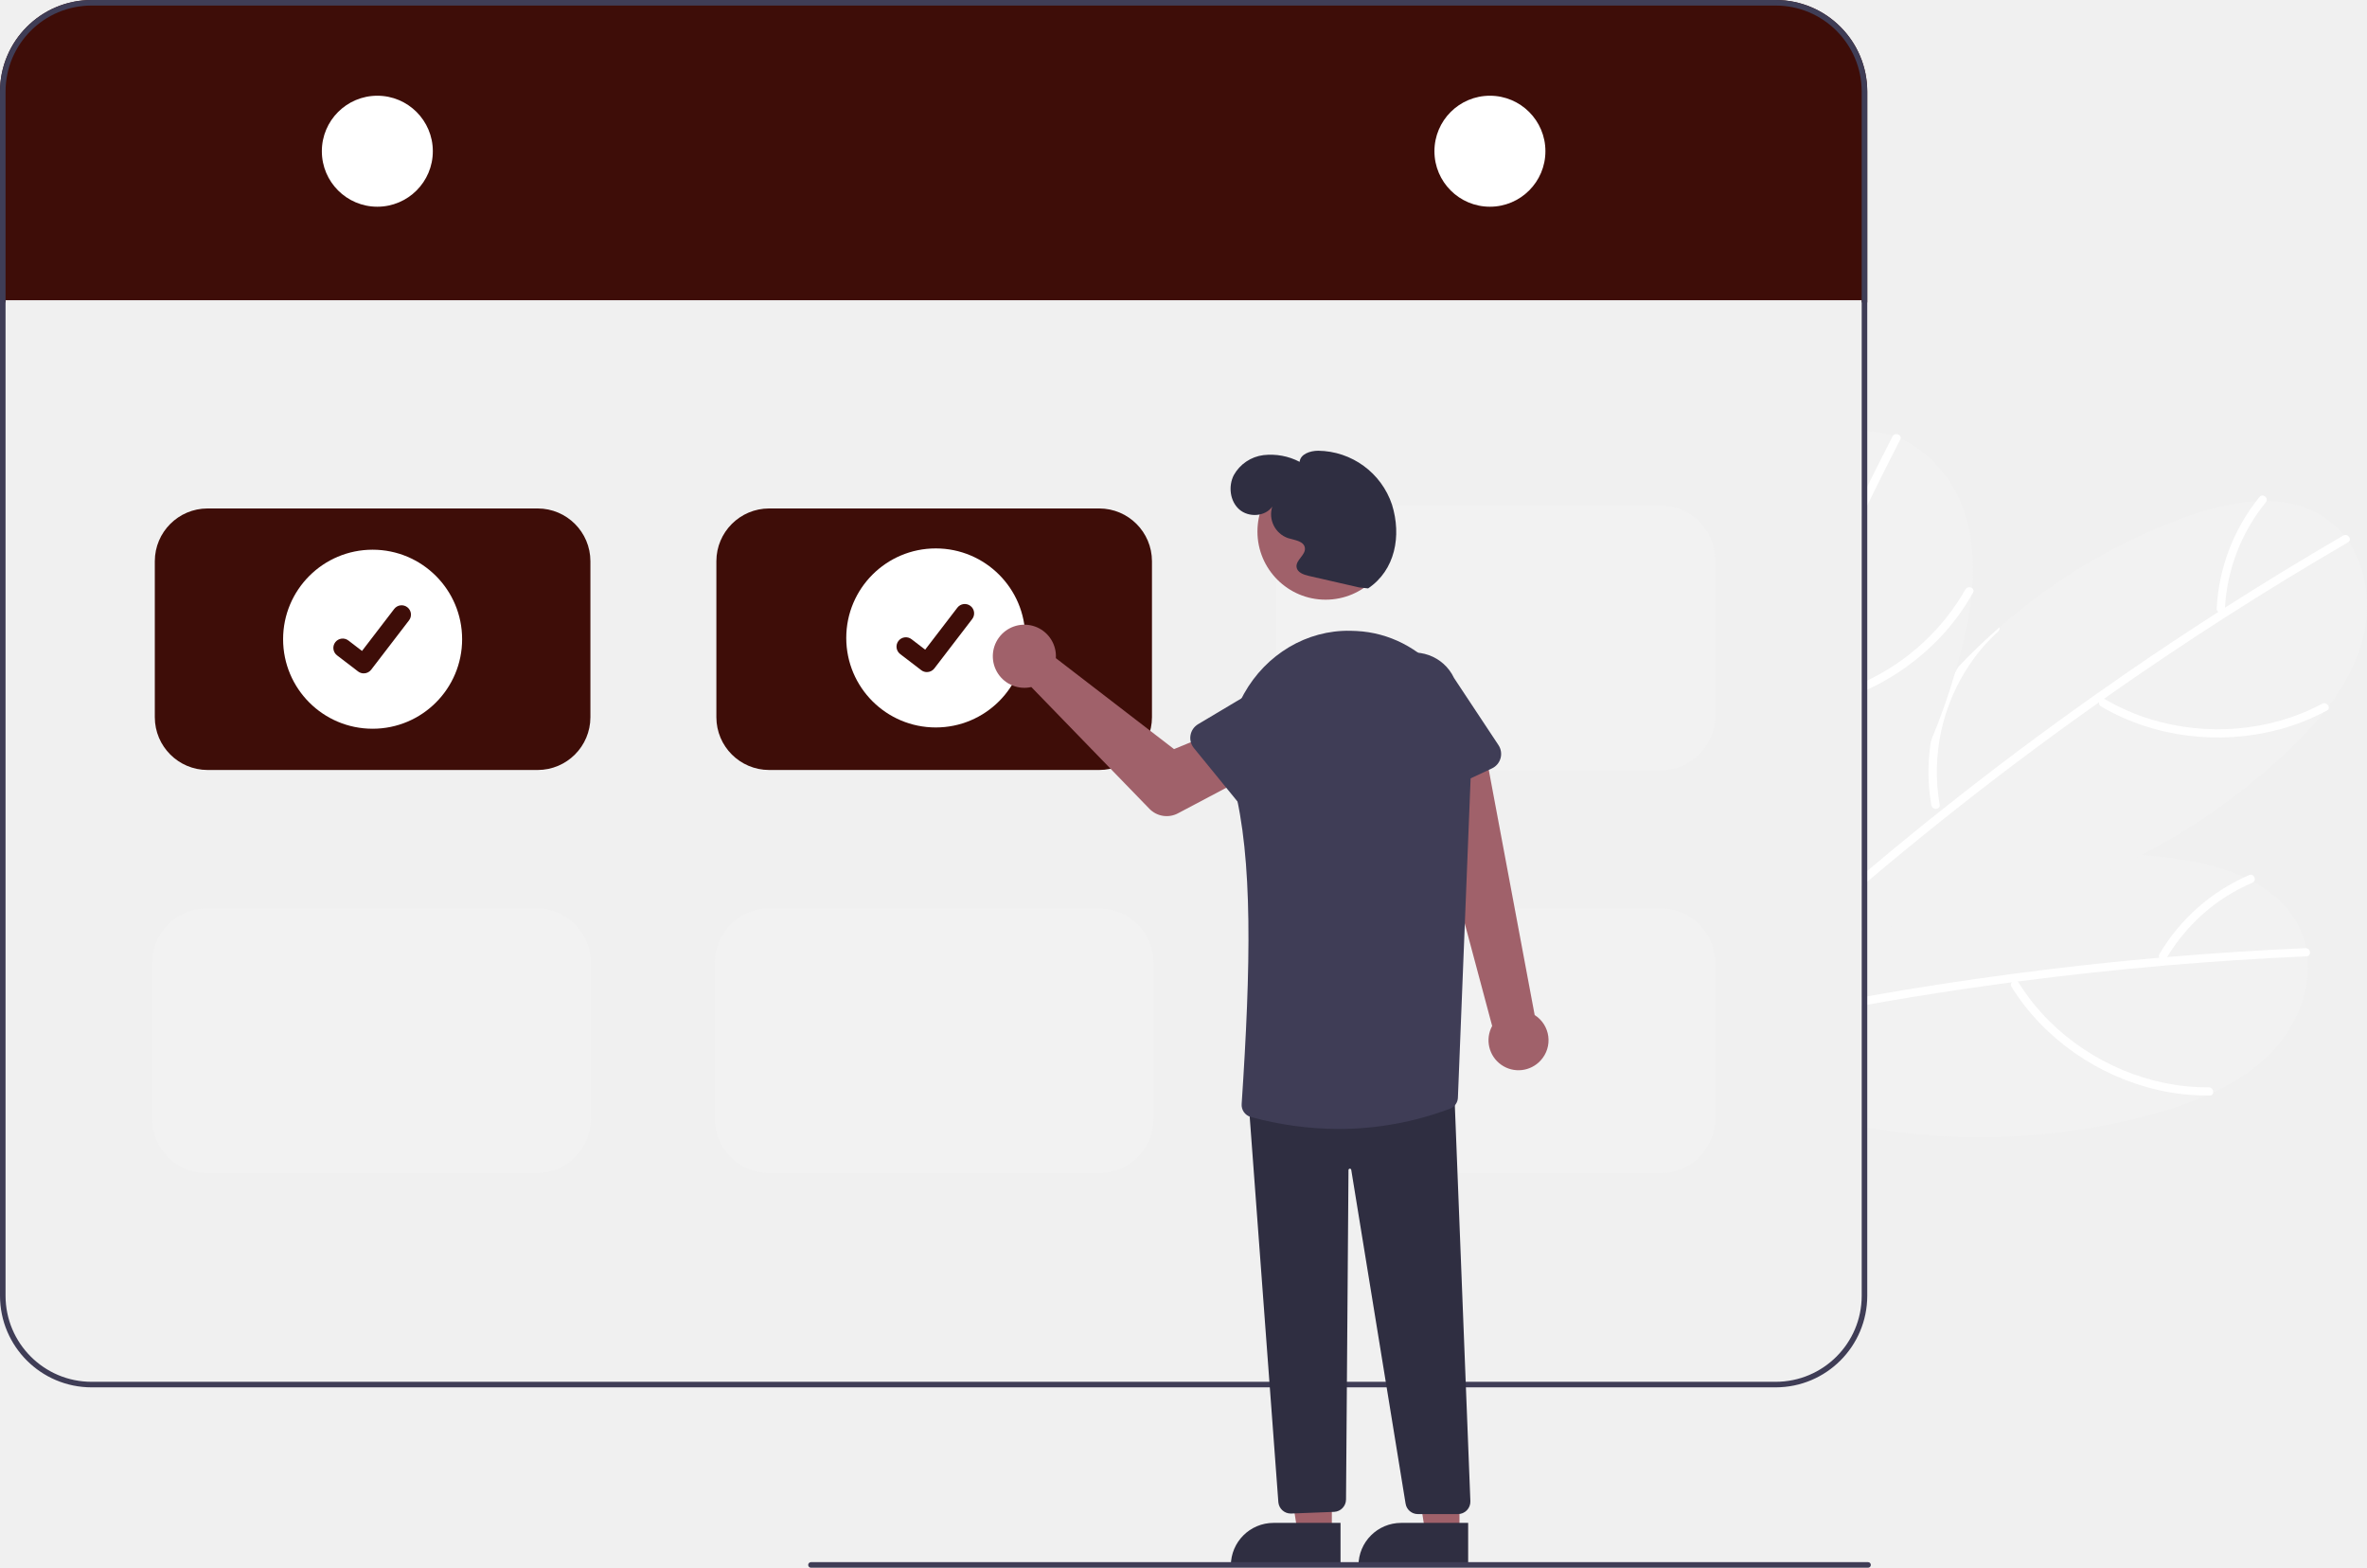
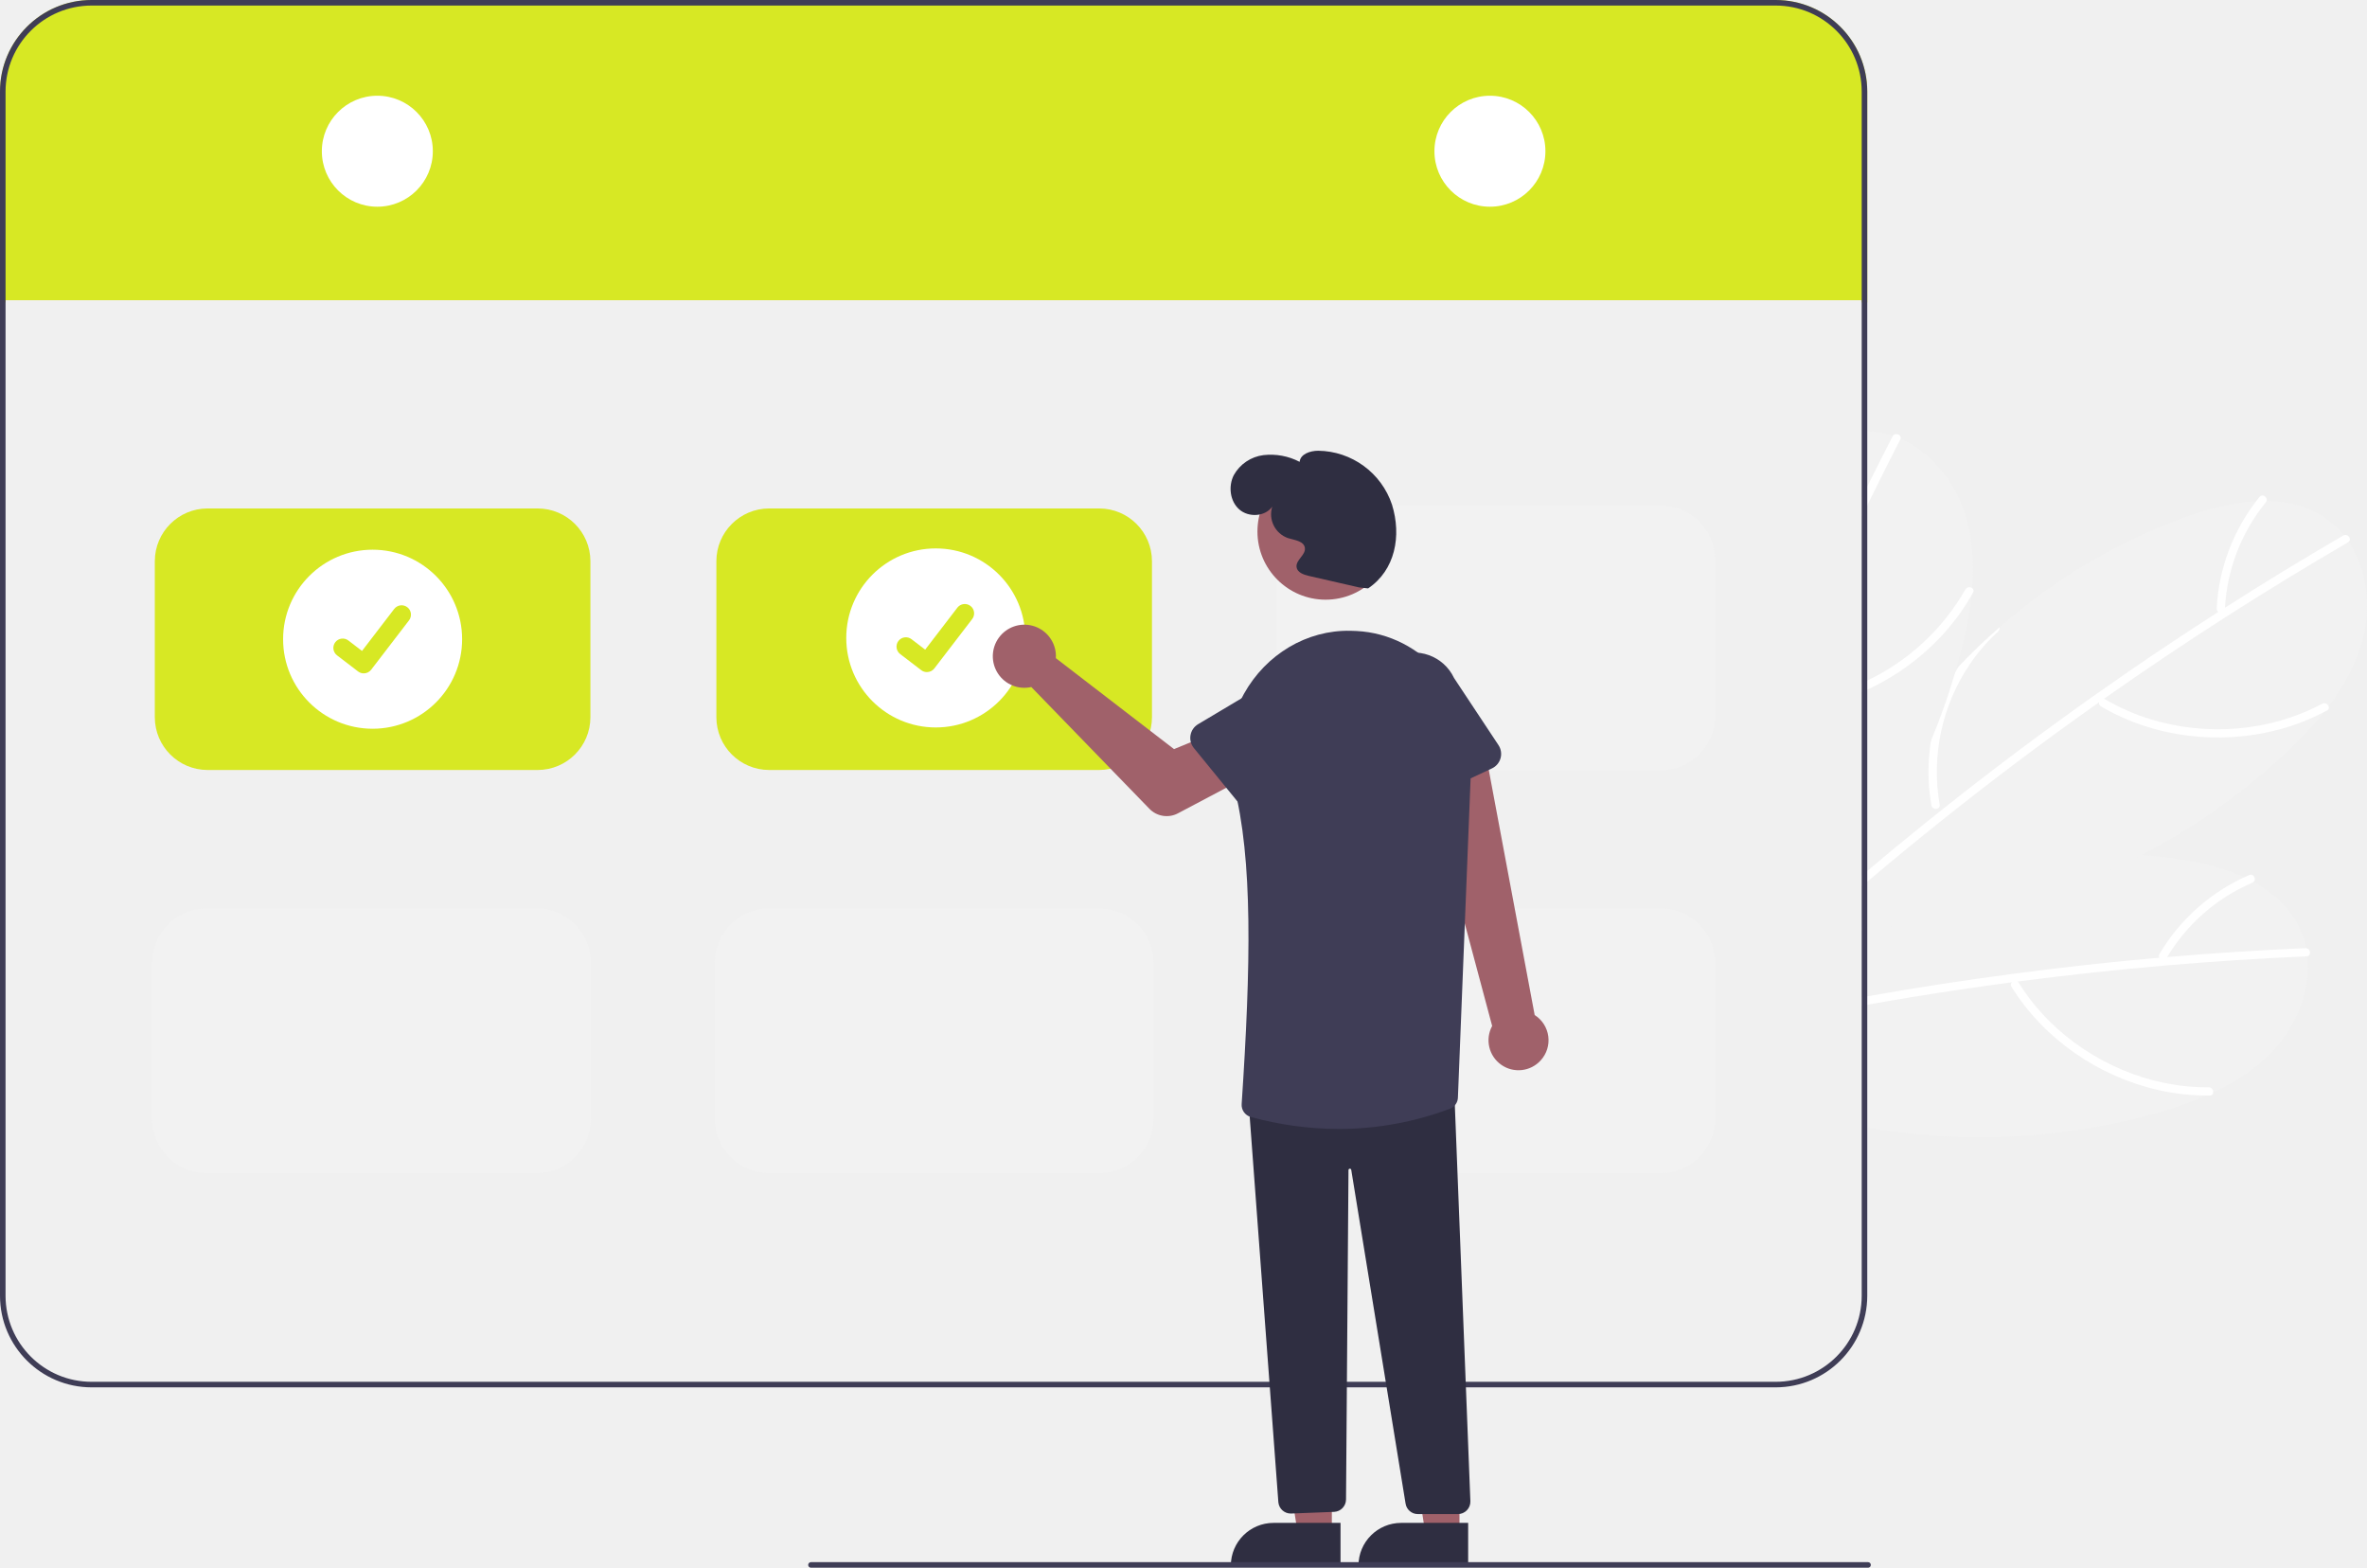
<svg xmlns="http://www.w3.org/2000/svg" data-name="Layer 1" width="853.117" height="565" viewBox="0 0 853.117 565">
  <path d="M993.211,545.61c-6.16,6.73-13.8,11.74-22.09,15.63h-.01c-.78.37-1.56.73-2.35,1.07h-.01l-.01.01-.01-.01h-.01a.01.01,0,0,1-.01.01H968.701l-.01-.01c-.01.01-.01.01-.02,0l-.01.01-.01-.01h-.01c-.01.01-.01.01-.02,0h-.01a139.774,139.774,0,0,1-17.06,6.1,236.651,236.651,0,0,1-105.11,5.49c-.67-.12-1.33-.24-2-.36V492.43c.66-.28,1.33-.56,2-.83q6.555-2.715,13.27-4.99,9.66-3.3,19.59-5.66a212.167,212.167,0,0,1,66.04-5.34q6.045.45,12.06,1.3c8.39,1.17,17.19,3.21,24.93,6.75h.01c1.13.53,2.24,1.08,3.34,1.67,6.88,3.73,12.68,8.86,16.22,15.89a30.573,30.573,0,0,1,2.72,7.99v.02c.2.96.34,1.93.45,2.89C1006.331,523.96,1001.421,536.63,993.211,545.61Z" transform="translate(-173.4413 -167.5)" fill="#f2f2f2" />
  <path d="M1005.071,512.12a1.358,1.358,0,0,1-.3.04q-25.695,1.125-51.32,3.34h-.03c-.07.01-.13.01-.2.02Q926.911,517.8,900.711,521.23c-.74.1-1.47.2-2.2.29q-18.119,2.415-36.17,5.36-7.965,1.305-15.9,2.72c-.67.12-1.33.23-2,.36v-3.03c.67-.13,1.34-.24,2-.36q26.43-4.68,53.04-8.17,6.69-.9,13.4-1.7,19.38-2.34,38.82-4.04c.95-.08,1.89-.16,2.84-.24q24.885-2.115,49.84-3.21a.939.939,0,0,1,.24.02C1006.222,509.37,1006.561,511.77,1005.071,512.12Z" transform="translate(-173.4413 -167.5)" fill="#fff" />
  <path d="M969.497,559.363c-21.34.157-42.364-8.892-57.458-23.869a77.826,77.826,0,0,1-11.184-14.07c-1.017-1.632-3.398.168-2.389,1.785,11.723,18.8,31.25,32.193,52.778,37.117a80.811,80.811,0,0,0,18.636,1.994c1.914-.014,1.517-2.972-.384-2.958Z" transform="translate(-173.4413 -167.5)" fill="#fff" />
  <path d="M879.301,480.95a1.692,1.692,0,0,1-1.25,1.13,65.22,65.22,0,0,0-14.08,5.5,68.406,68.406,0,0,0-17.53,13.25c-.27.27-.53.54-.78.82-.42.44-.82.89-1.22,1.35v-4.36c.64-.68,1.31-1.35,2-1.99a71.912,71.912,0,0,1,13.27-10.04Q869.371,483.31,879.301,480.95Z" transform="translate(-173.4413 -167.5)" fill="#fff" />
  <path d="M984.1,482.872a69.402,69.402,0,0,0-32.422,28.586,1.5,1.5,0,0,0,.793,1.954,1.528,1.528,0,0,0,1.954-.793A66.049,66.049,0,0,1,985.221,485.635c1.765-.754.648-3.519-1.121-2.763Z" transform="translate(-173.4413 -167.5)" fill="#fff" />
  <path d="M1025.021,397.94c-2.32,8.82-6.77,16.81-12.3,24.1l-.01.01c-.51.68-1.04,1.37-1.59,2.03v.01a139.271,139.271,0,0,1-12.41,13.39,233.429,233.429,0,0,1-53.37,38.13c-30.67,16.02-64.95,25.49-98.9,26.03-.26.01-.52.01-.78.01-.41.01-.82.01-1.22.01V456.21c.65-1.24,1.32-2.48,2-3.71a219.524,219.524,0,0,1,32.03-43.82c.3-.33.61-.66.92-.98q7.02-7.41,14.72-14.11a210.819,210.819,0,0,1,67.29-39.85c7.97-2.86,16.71-5.15,25.21-5.6,1.25-.07,2.49-.1,3.74-.09,7.83.11,15.34,1.96,21.75,6.54a30.999,30.999,0,0,1,6.12,5.81c.62.77,1.19,1.56,1.74,2.37v.01C1026.581,372.68,1028.121,386.17,1025.021,397.94Z" transform="translate(-173.4413 -167.5)" fill="#f2f2f2" />
  <path d="M1019.961,362.77v.01a1.461,1.461,0,0,1-.24.17q-22.2,12.915-43.84,26.77c-.02.01-.03.02-.05.03a1.739,1.739,0,0,1-.18.11q-22.245,14.25-43.86,29.46c-.6.42-1.21.85-1.82,1.28q-14.925,10.545-29.54,21.54-27.601,20.79-53.99,43.12c-.67.56-1.33,1.13-2,1.7v-3.89c.66-.57,1.33-1.14,2-1.7q10.11-8.535,20.4-16.83c2.05-1.65,4.11-3.3,6.17-4.93q27.45-21.855,56.13-42.08h.01q5.64-3.975,11.3-7.88,16.08-11.07,32.521-21.61c.79-.51,1.59-1.02,2.39-1.53q21.045-13.44,42.64-26a1.489,1.489,0,0,1,.22-.11C1019.722,359.8,1021.131,361.78,1019.961,362.77Z" transform="translate(-173.4413 -167.5)" fill="#fff" />
  <path d="M1010.409,421.133c-18.825,10.052-41.646,11.805-61.97,5.553a77.827,77.827,0,0,1-16.44-7.265c-1.659-.972-2.931,1.727-1.286,2.691,19.114,11.203,42.628,13.993,63.98,8.353a80.812,80.812,0,0,0,17.43-6.891c1.688-.901-.037-3.336-1.713-2.441Z" transform="translate(-173.4413 -167.5)" fill="#fff" />
  <path d="M869.562,457.722a68.553,68.553,0,0,1-.952-15.869,72.319,72.319,0,0,1,10.781-34.151q7.028-7.407,14.723-14.112a1.705,1.705,0,0,1-.586,1.585,65.451,65.451,0,0,0-9.912,11.408,69.122,69.122,0,0,0-11.082,50.892,1.212,1.212,0,0,1-.314,1.143A1.625,1.625,0,0,1,869.562,457.722Z" transform="translate(-173.4413 -167.5)" fill="#fff" />
  <path d="M987.809,346.612a69.402,69.402,0,0,0-15.433,40.375,1.5,1.5,0,0,0,1.61,1.362,1.528,1.528,0,0,0,1.362-1.61,66.048,66.048,0,0,1,14.737-38.201c1.213-1.488-1.061-3.417-2.276-1.926Z" transform="translate(-173.4413 -167.5)" fill="#fff" />
  <path d="M884.251,379.47v.01c-.07.86-.15,1.71-.24,2.56v.02a141.299,141.299,0,0,1-3.25,17.96c-.7,2.9-1.46,5.78-2.29,8.66-.1.37-.21.74-.32,1.1v.01a229.523,229.523,0,0,1-8.74,24.65,238.918,238.918,0,0,1-22.97,42.22c-.65.97-1.32,1.94-2,2.9V322.96c.67-.04,1.33-.04,2-.02q.48,0,.96.03a30.322,30.322,0,0,1,8.28,1.61c.94.31,1.85.66,2.75,1.05,10.91,4.78,19.48,15.32,23.2,26.91C884.421,361.22,884.981,370.35,884.251,379.47Z" transform="translate(-173.4413 -167.5)" fill="#f2f2f2" />
  <path d="M858.432,325.63a1.076,1.076,0,0,1-.11.28q-6.075,11.805-11.88,23.73c-.67,1.37-1.34,2.75-2,4.12v-6.8q.99-2.04,2-4.08,4.485-9.09,9.12-18.1a1.304,1.304,0,0,1,.12-.2C856.601,323.26,858.881,324.16,858.432,325.63Z" transform="translate(-173.4413 -167.5)" fill="#fff" />
  <path d="M884.571,381.08c-.18.32-.36.64-.56.96a79.816,79.816,0,0,1-10.42,14.24,85.916,85.916,0,0,1-27.15,19.77c-.66.32-1.33.62-2,.9V413.7c.67-.3,1.34-.61,2-.93a80.866,80.866,0,0,0,35.37-32.82,1.645,1.645,0,0,1,2.44-.47A1.153,1.153,0,0,1,884.571,381.08Z" transform="translate(-173.4413 -167.5)" fill="#fff" />
-   <path d="M846.441,200.5v76h-2v-.81h-669v.81h-2v-76a33.032,33.032,0,0,1,33-33h607A33.032,33.032,0,0,1,846.441,200.5Z" transform="translate(-173.4413 -167.5)" fill="#3e0d08" />
+   <path d="M846.441,200.5v76h-2v-.81h-669v.81h-2v-76a33.032,33.032,0,0,1,33-33h607A33.032,33.032,0,0,1,846.441,200.5Z" transform="translate(-173.4413 -167.5)" fill="#d7e824" />
  <path d="M813.441,167.5h-607a33.032,33.032,0,0,0-33,33v434a33.032,33.032,0,0,0,33,33h607a33.032,33.032,0,0,0,33-33v-434A33.032,33.032,0,0,0,813.441,167.5Zm31,467a31.04,31.04,0,0,1-31,31h-607a31.04,31.04,0,0,1-31-31v-434a31.04,31.04,0,0,1,31-31h607a31.04,31.04,0,0,1,31,31Z" transform="translate(-173.4413 -167.5)" fill="#3f3d56" />
  <circle cx="136" cy="54.5" r="20" fill="#fff" />
  <circle cx="537" cy="54.5" r="20" fill="#fff" />
-   <path d="M367.226,445.002H248.25a19.033,19.033,0,0,1-19.011-19.011V369.758a19.033,19.033,0,0,1,19.011-19.011H367.226a19.033,19.033,0,0,1,19.011,19.011v56.233A19.033,19.033,0,0,1,367.226,445.002Z" transform="translate(-173.4413 -167.5)" fill="#3e0d08" />
-   <path d="M569.624,445.002H450.648a19.033,19.033,0,0,1-19.011-19.011V369.758a19.033,19.033,0,0,1,19.011-19.011H569.624a19.033,19.033,0,0,1,19.011,19.011v56.233A19.033,19.033,0,0,1,569.624,445.002Z" transform="translate(-173.4413 -167.5)" fill="#3e0d08" />
+   <path d="M367.226,445.002H248.25a19.033,19.033,0,0,1-19.011-19.011V369.758a19.033,19.033,0,0,1,19.011-19.011H367.226a19.033,19.033,0,0,1,19.011,19.011v56.233A19.033,19.033,0,0,1,367.226,445.002Z" transform="translate(-173.4413 -167.5)" fill="#d7e824" />
+   <path d="M569.624,445.002H450.648a19.033,19.033,0,0,1-19.011-19.011V369.758a19.033,19.033,0,0,1,19.011-19.011H569.624a19.033,19.033,0,0,1,19.011,19.011v56.233A19.033,19.033,0,0,1,569.624,445.002Z" transform="translate(-173.4413 -167.5)" fill="#d7e824" />
  <path d="M569.624,590.293H450.648a19.61,19.61,0,0,1-19.588-19.588V514.473A19.61,19.61,0,0,1,450.648,494.885H569.624A19.61,19.61,0,0,1,589.212,514.473v56.233A19.61,19.61,0,0,1,569.624,590.293Z" transform="translate(-173.4413 -167.5)" fill="#f2f2f2" />
  <path d="M366.836,590.293H247.86A19.61,19.61,0,0,1,228.272,570.706V514.473A19.61,19.61,0,0,1,247.86,494.885H366.836a19.61,19.61,0,0,1,19.588,19.588v56.233A19.61,19.61,0,0,1,366.836,590.293Z" transform="translate(-173.4413 -167.5)" fill="#f2f2f2" />
  <path d="M772.023,590.293H653.047a19.61,19.61,0,0,1-19.588-19.588V514.473A19.61,19.61,0,0,1,653.047,494.885H772.023a19.61,19.61,0,0,1,19.588,19.588v56.233A19.61,19.61,0,0,1,772.023,590.293Z" transform="translate(-173.4413 -167.5)" fill="#f2f2f2" />
  <path d="M772.023,445.115H653.047a19.61,19.61,0,0,1-19.588-19.588V369.294a19.61,19.61,0,0,1,19.588-19.588H772.023a19.61,19.61,0,0,1,19.588,19.588v56.233A19.61,19.61,0,0,1,772.023,445.115Z" transform="translate(-173.4413 -167.5)" fill="#f2f2f2" />
  <circle cx="134.297" cy="230.374" r="32.262" fill="#fff" />
-   <path d="M304.54,410.181a3.346,3.346,0,0,1-2.013-.669l-.036-.027-7.582-5.805a3.368,3.368,0,1,1,4.097-5.348l4.911,3.766,11.605-15.135a3.368,3.368,0,0,1,4.723-.623l-.072.098.074-.097a3.372,3.372,0,0,1,.623,4.723l-13.65,17.802A3.37,3.37,0,0,1,304.54,410.181Z" transform="translate(-173.4413 -167.5)" fill="#3e0d08" />
+   <path d="M304.54,410.181a3.346,3.346,0,0,1-2.013-.669l-.036-.027-7.582-5.805a3.368,3.368,0,1,1,4.097-5.348l4.911,3.766,11.605-15.135a3.368,3.368,0,0,1,4.723-.623l-.072.098.074-.097a3.372,3.372,0,0,1,.623,4.723l-13.65,17.802A3.37,3.37,0,0,1,304.54,410.181Z" transform="translate(-173.4413 -167.5)" fill="#d7e824" />
  <circle cx="337.271" cy="229.911" r="32.262" fill="#fff" />
-   <path d="M507.515,409.718a3.346,3.346,0,0,1-2.013-.669l-.036-.027-7.582-5.805a3.368,3.368,0,1,1,4.097-5.348l4.911,3.766,11.605-15.135a3.368,3.368,0,0,1,4.723-.623l-.072.098.074-.097a3.372,3.372,0,0,1,.623,4.723l-13.65,17.802A3.37,3.37,0,0,1,507.515,409.718Z" transform="translate(-173.4413 -167.5)" fill="#3e0d08" />
+   <path d="M507.515,409.718a3.346,3.346,0,0,1-2.013-.669l-.036-.027-7.582-5.805a3.368,3.368,0,1,1,4.097-5.348l4.911,3.766,11.605-15.135a3.368,3.368,0,0,1,4.723-.623l-.072.098.074-.097a3.372,3.372,0,0,1,.623,4.723l-13.65,17.802A3.37,3.37,0,0,1,507.515,409.718Z" transform="translate(-173.4413 -167.5)" fill="#d7e824" />
  <path d="M728.754,549.65a10.743,10.743,0,0,0-2.183-16.327l-18.011-96.173-21.905,8.123,24.592,91.981a10.801,10.801,0,0,0,17.506,12.397Z" transform="translate(-173.4413 -167.5)" fill="#a0616a" />
  <path d="M553.969,402.9a11.406,11.406,0,0,1,.022,1.796l42.59,32.78,12.078-4.96,9.867,17.249-20.528,10.858a8.67,8.67,0,0,1-10.277-1.627l-42.571-43.889a11.376,11.376,0,1,1,8.819-12.206Z" transform="translate(-173.4413 -167.5)" fill="#a0616a" />
  <polygon points="480.028 552.849 467.769 552.849 461.936 515.561 480.031 515.562 480.028 552.849" fill="#a0616a" />
  <path d="M656.596,732.233l-39.531-.001v-.5a15.386,15.386,0,0,1,15.386-15.386h.001l24.144.001Z" transform="translate(-173.4413 -167.5)" fill="#2f2e41" />
  <polygon points="526.028 552.849 513.769 552.849 507.936 515.561 526.031 515.562 526.028 552.849" fill="#a0616a" />
  <path d="M702.596,732.233l-39.531-.001v-.5a15.386,15.386,0,0,1,15.386-15.386h.001l24.144.001Z" transform="translate(-173.4413 -167.5)" fill="#2f2e41" />
  <path d="M638.664,712.979a4.49,4.49,0,0,1-4.475-4.072L623.506,565.218l.505-.041,73.521-6.043.02.522L703.396,708.507a4.5,4.5,0,0,1-4.497,4.668H684.483a4.475,4.475,0,0,1-4.448-3.815L660.46,589.114a.5.5,0,0,0-.994.072L658.578,707.91a4.505,4.505,0,0,1-4.263,4.462l-15.409.601C638.825,712.977,638.744,712.979,638.664,712.979Z" transform="translate(-173.4413 -167.5)" fill="#2f2e41" />
  <circle cx="477.772" cy="191.564" r="24.561" fill="#a0616a" />
  <path d="M655.968,574.382a121.037,121.037,0,0,1-31.768-4.342,4.51,4.51,0,0,1-3.236-4.687c3.306-49.693,4.084-88.257-2.869-114.939-2.963-11.372-1.618-23.349,3.691-32.86,7.99-14.313,22.675-23.024,38.34-22.724h0q1.123.021,2.268.08c23.773,1.224,42.297,22.73,41.294,47.942l-4.782,120.168a4.44,4.44,0,0,1-2.815,4.044A114.245,114.245,0,0,1,655.968,574.382Z" transform="translate(-173.4413 -167.5)" fill="#3f3d56" />
  <path d="M622.136,459.641l-18.398-22.544a5.761,5.761,0,0,1,1.514-8.592l24.921-14.85a16.001,16.001,0,0,1,20.16,24.853l-19.477,21.373a5.761,5.761,0,0,1-8.721-.239Z" transform="translate(-173.4413 -167.5)" fill="#3f3d56" />
  <path d="M680.011,456.812a5.755,5.755,0,0,1-3.164-3.606l-8.282-27.705A16.001,16.001,0,0,1,697.509,411.849L713.525,436.037a5.761,5.761,0,0,1-2.361,8.399l-26.354,12.336A5.755,5.755,0,0,1,680.011,456.812Z" transform="translate(-173.4413 -167.5)" fill="#3f3d56" />
  <path d="M663.35,379.217l-18.206-4.167c-1.878-.43-4.134-1.25-4.395-3.159-.35-2.565,3.341-4.352,3.001-6.919-.33-2.486-3.693-2.806-6.09-3.54a9.111,9.111,0,0,1-5.672-11.34c-2.594,3.656-8.522,3.969-11.887,1.007s-4.01-8.336-1.99-12.338a14.287,14.287,0,0,1,10.724-7.24,22.617,22.617,0,0,1,13.023,2.428c.267-2.833,3.804-3.982,6.65-4.007a28.431,28.431,0,0,1,26.643,19.446c3.492,11.252,1.156,23.586-8.614,30.17Z" transform="translate(-173.4413 -167.5)" fill="#2f2e41" />
  <path d="M846.729,732.5h-381a1,1,0,1,1,0-2h381a1,1,0,1,1,0,2Z" transform="translate(-173.4413 -167.5)" fill="#3f3d56" />
</svg>
